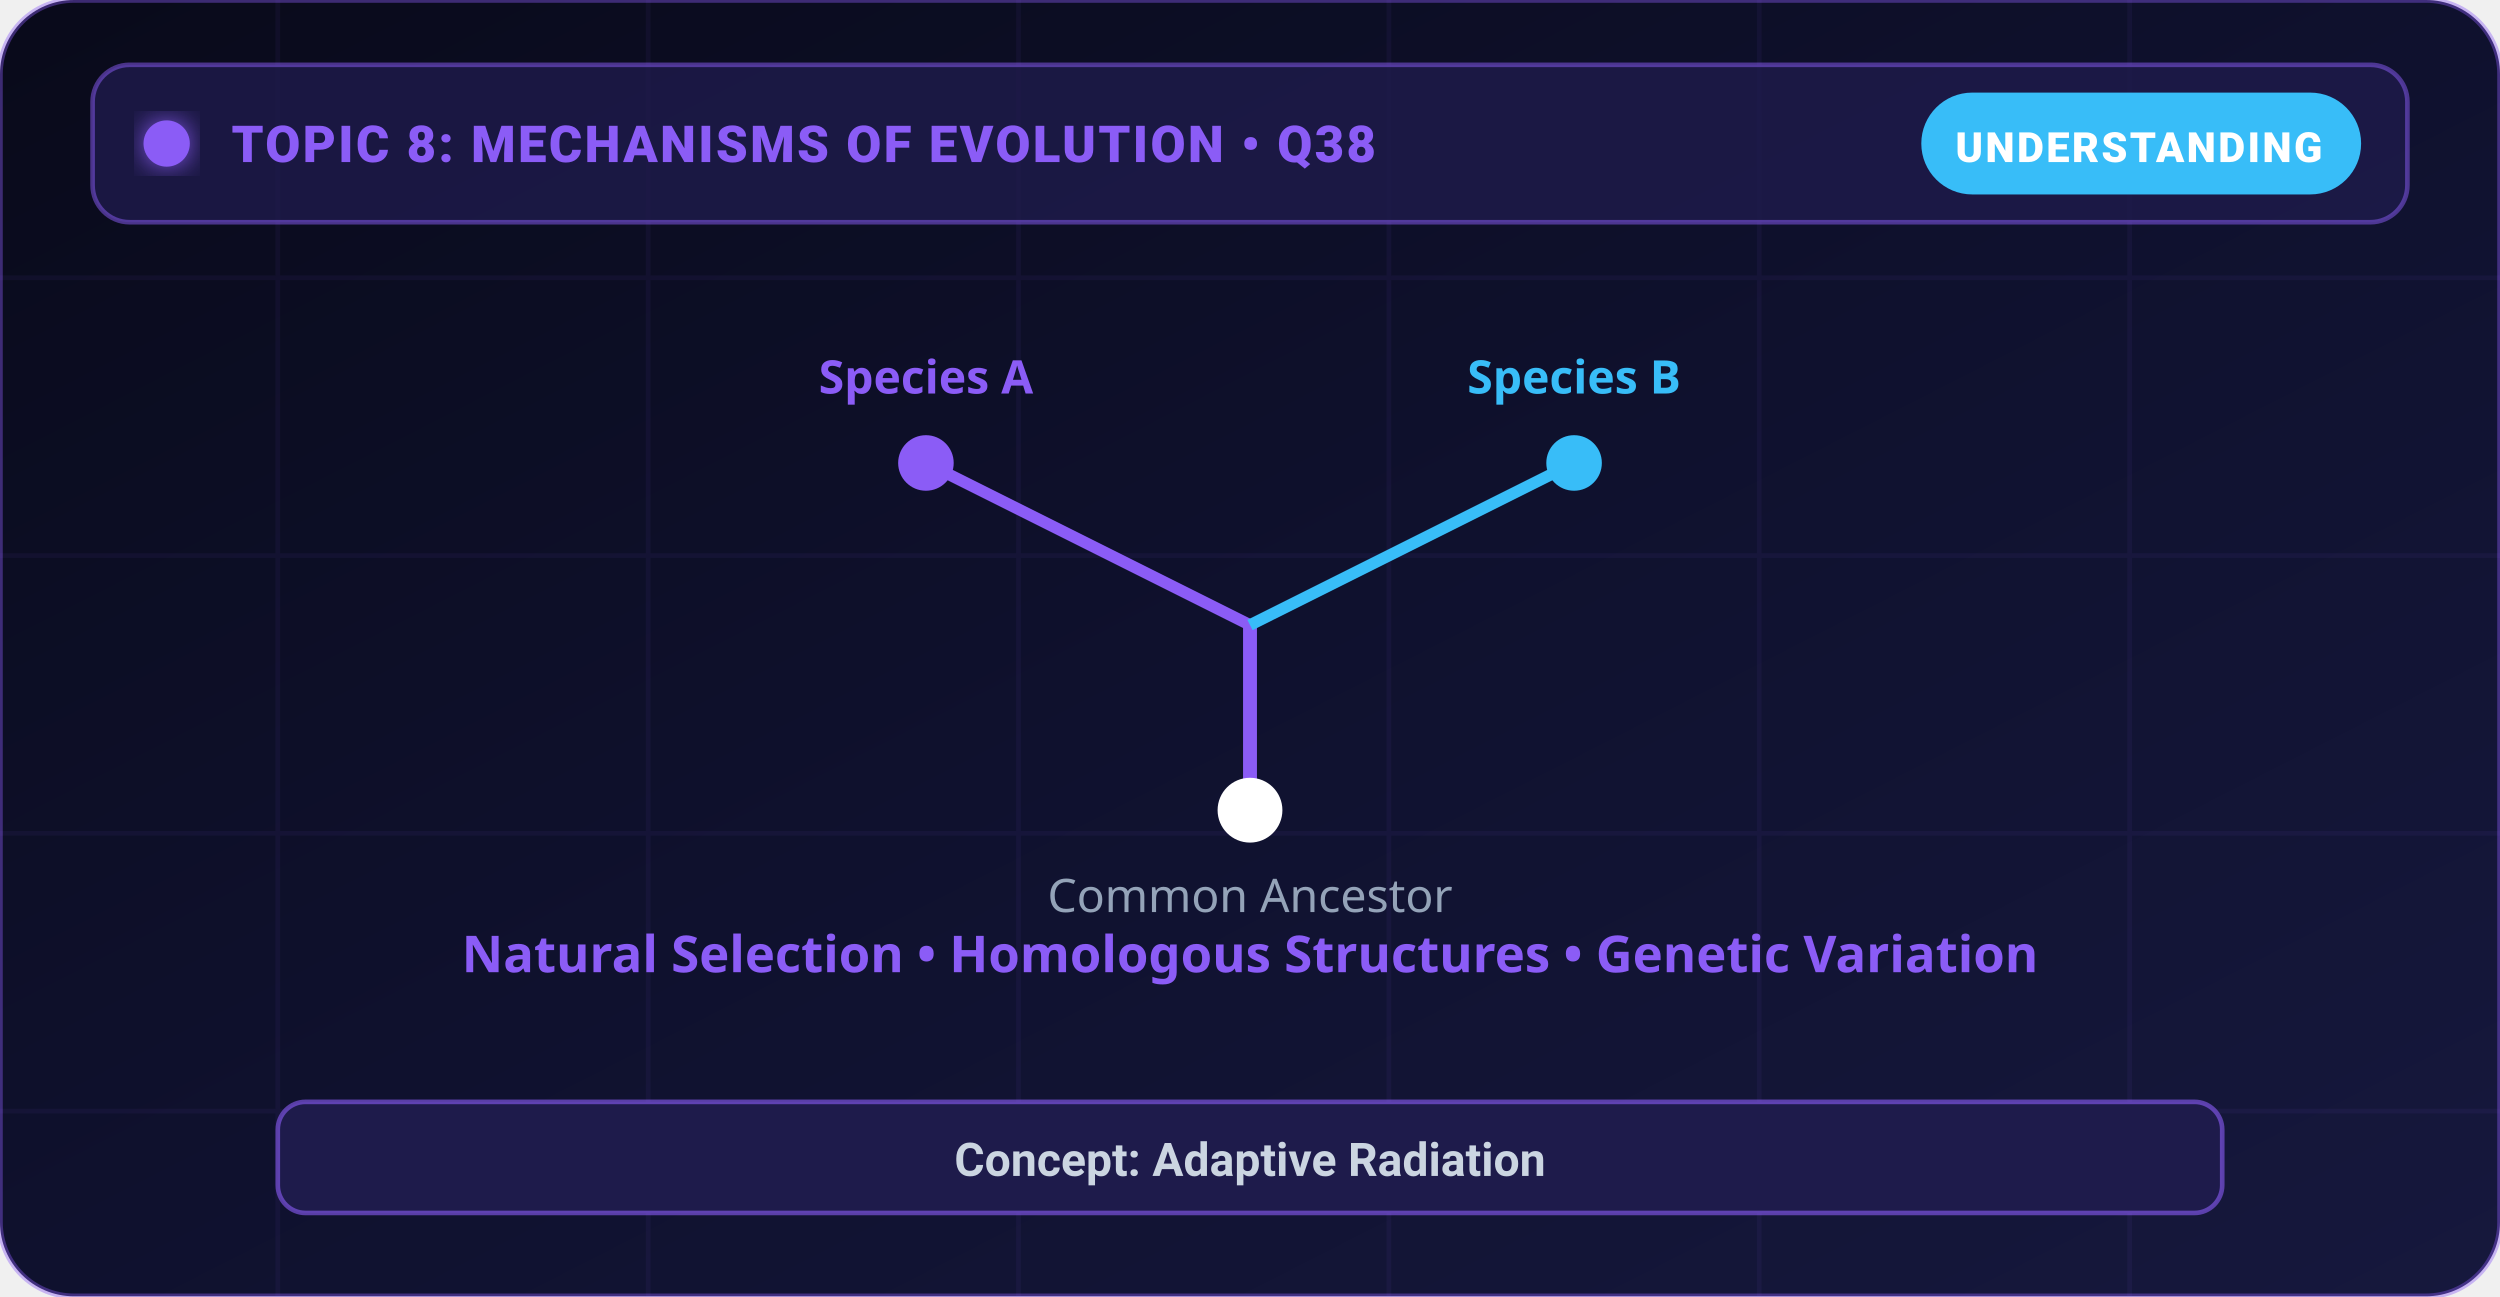
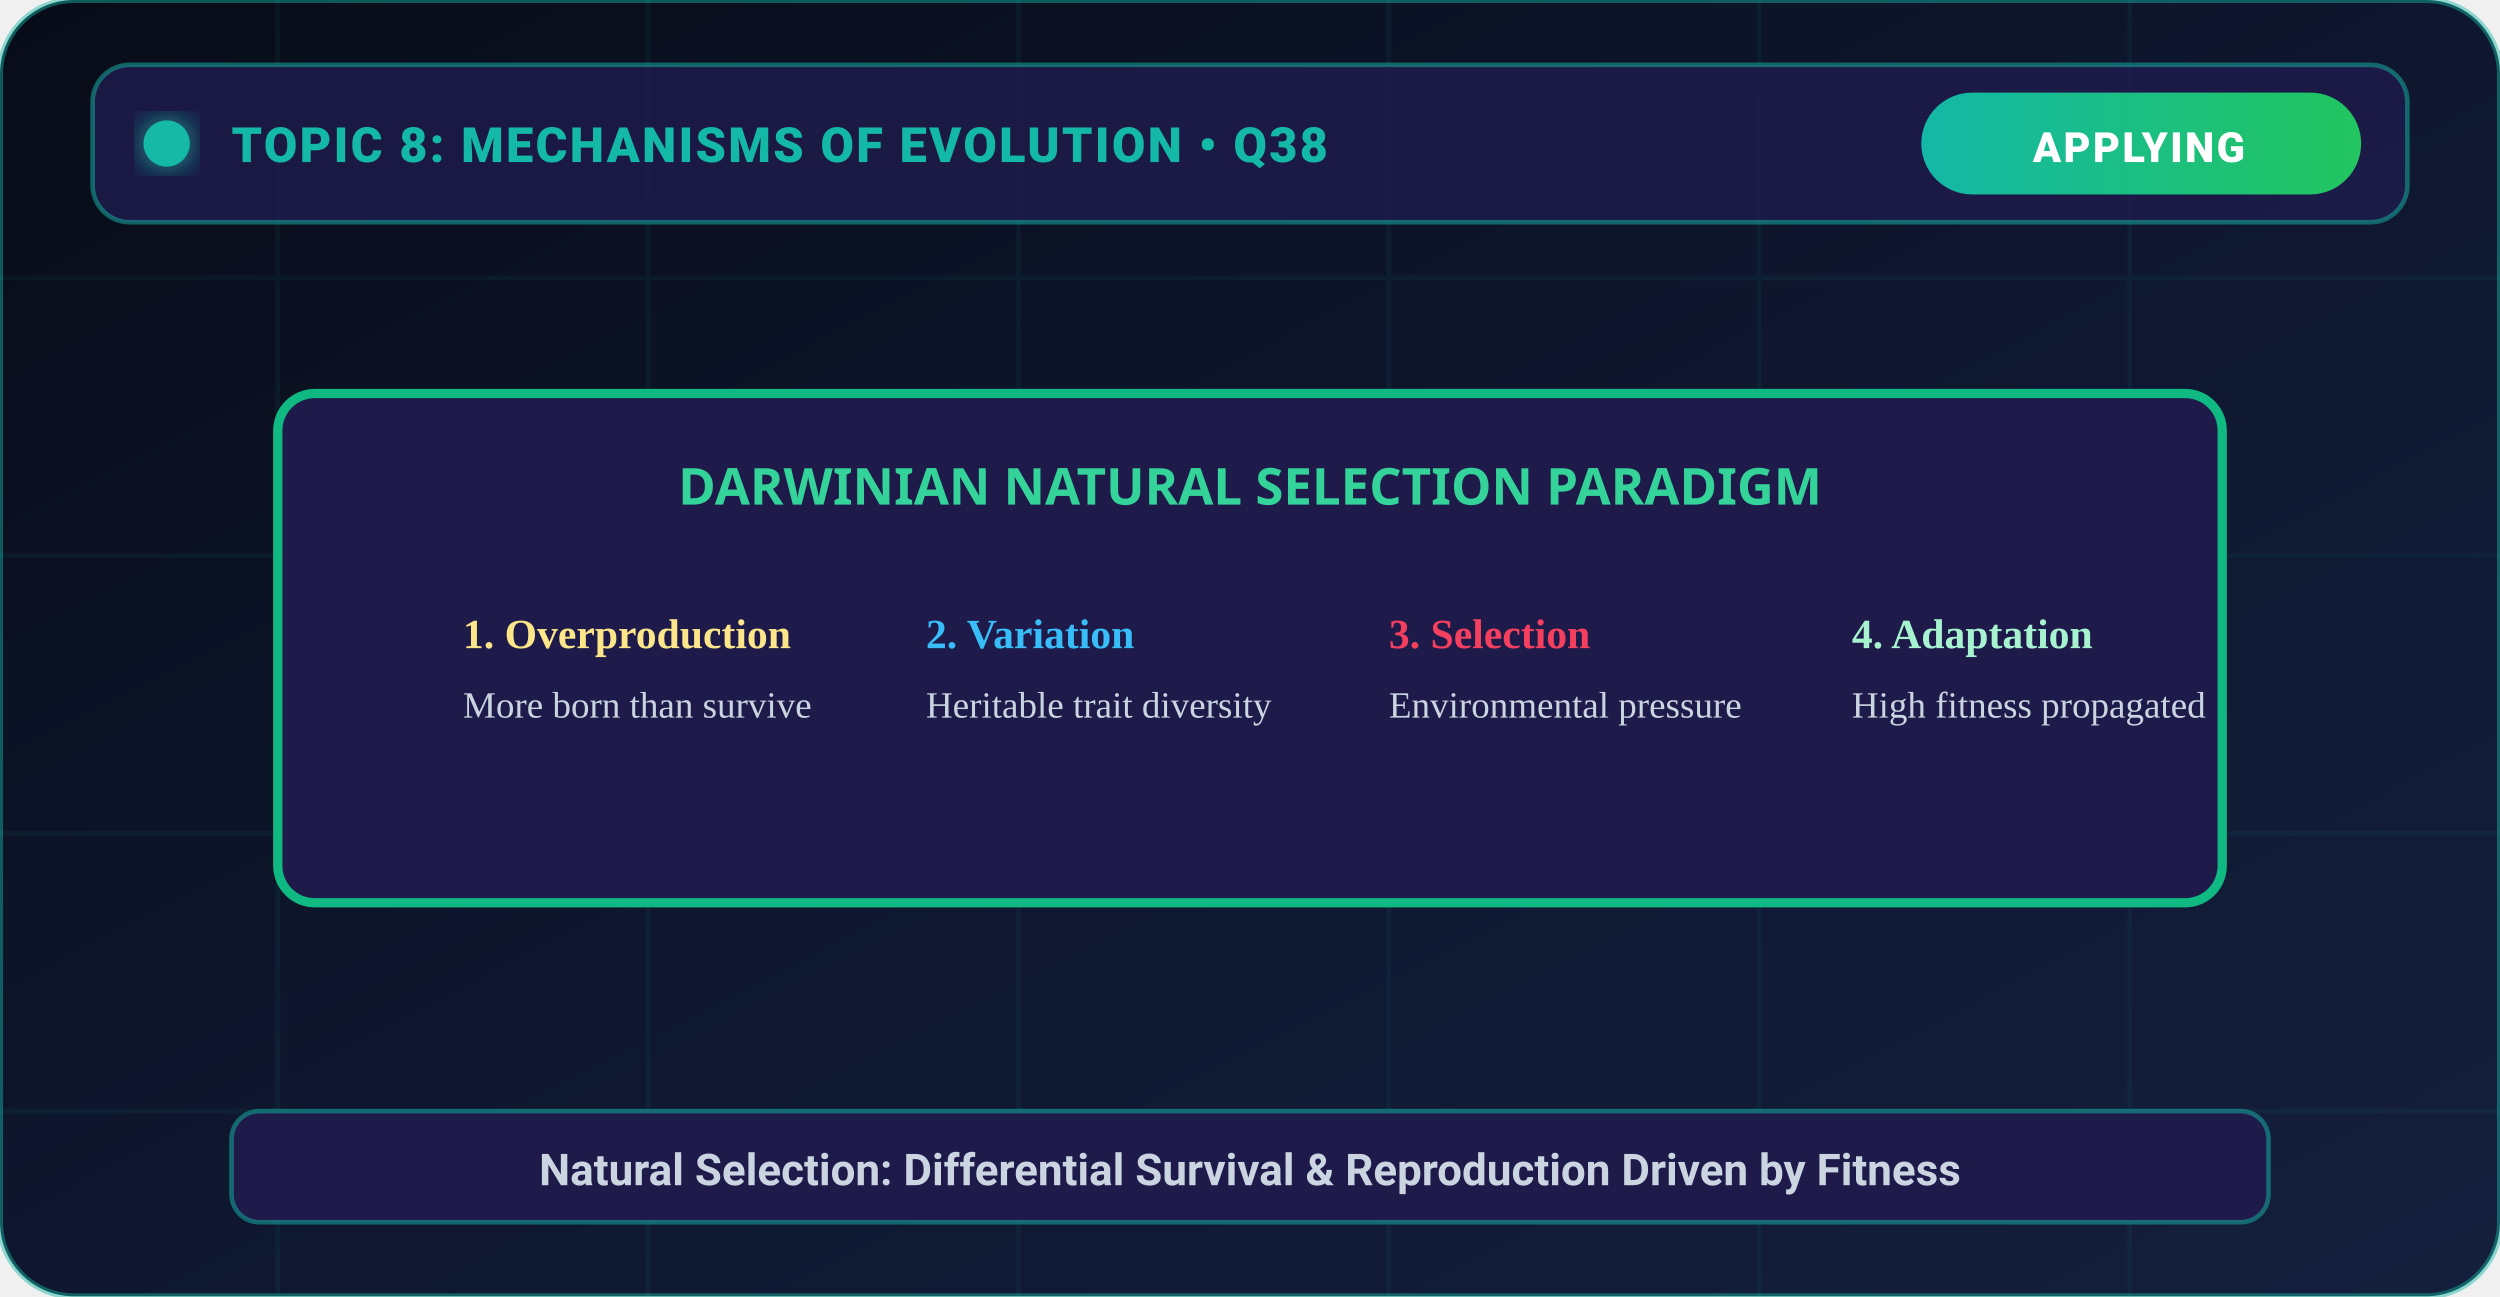
<svg xmlns="http://www.w3.org/2000/svg" viewBox="0 0 540 280" width="100%" height="100%">
  <defs>
    <linearGradient id="bgGrad_t8_38" x1="0%" y1="0%" x2="100%" y2="100%">
-       <stop offset="0%" stop-color="#090a1a" />
-       <stop offset="50%" stop-color="#0f112e" />
-       <stop offset="100%" stop-color="#16183d" />
+       <stop offset="0%" stop-color="#080c18" />
+       <stop offset="50%" stop-color="#0e172e" />
+       <stop offset="100%" stop-color="#141f3d" />
+     </linearGradient>
+     <linearGradient id="primaryGrad_t8_38" x1="0%" y1="0%" x2="100%" y2="0%">
+       <stop offset="0%" stop-color="#14b8a6" />
+       <stop offset="100%" stop-color="#22c55e" />
    </linearGradient>
    <filter id="glow_t8_38" x="-20%" y="-20%" width="140%" height="140%">
-       <feGaussianBlur stdDeviation="3" result="blur" />
+       <feGaussianBlur stdDeviation="3.5" result="blur" />
      <feComposite in="SourceGraphic" in2="blur" operator="over" />
    </filter>
  </defs>
-   <rect width="540" height="280" rx="16" fill="url(#bgGrad_t8_38)" stroke="#8b5cf6" stroke-width="1.2" stroke-opacity="0.4" />
-   <g opacity="0.06" stroke="#8b5cf6" stroke-width="1">
+   <rect width="540" height="280" rx="16" fill="url(#bgGrad_t8_38)" stroke="#14b8a6" stroke-width="1.3" stroke-opacity="0.45" />
+   <g opacity="0.06" stroke="#14b8a6" stroke-width="1">
    <line x1="60" y1="0" x2="60" y2="280" />
    <line x1="140" y1="0" x2="140" y2="280" />
    <line x1="220" y1="0" x2="220" y2="280" />
    <line x1="300" y1="0" x2="300" y2="280" />
    <line x1="380" y1="0" x2="380" y2="280" />
    <line x1="460" y1="0" x2="460" y2="280" />
    <line x1="0" y1="60" x2="540" y2="60" />
    <line x1="0" y1="120" x2="540" y2="120" />
    <line x1="0" y1="180" x2="540" y2="180" />
    <line x1="0" y1="240" x2="540" y2="240" />
  </g>
-   <rect x="20" y="14" width="500" height="34" rx="8" fill="#1e1b4b" fill-opacity="0.8" stroke="#8b5cf6" stroke-width="1" stroke-opacity="0.5" />
-   <circle cx="36" cy="31" r="5" fill="#8b5cf6" filter="url(#glow_t8_38)" />
-   <text x="50" y="35" fill="#8b5cf6" font-family="'Segoe UI', Roboto, sans-serif" font-size="11" font-weight="900" letter-spacing="0.5">TOPIC 8: MECHANISMS OF EVOLUTION • Q38</text>
-   <rect x="415" y="20" width="95" height="22" rx="11" fill="#38bdf8" />
-   <text x="462" y="35" fill="#ffffff" font-family="'Segoe UI', Roboto, sans-serif" font-size="9" font-weight="900" text-anchor="middle" letter-spacing="0.5">UNDERSTANDING</text>
+   <rect x="20" y="14" width="500" height="34" rx="8" fill="#1e1b4b" fill-opacity="0.85" stroke="#14b8a6" stroke-width="1" stroke-opacity="0.5" />
+   <circle cx="36" cy="31" r="5" fill="#14b8a6" filter="url(#glow_t8_38)" />
+   <text x="50" y="35" fill="#14b8a6" font-family="'Segoe UI', Roboto, sans-serif" font-size="10.5" font-weight="900" letter-spacing="0.5">TOPIC 8: MECHANISMS OF EVOLUTION • Q38</text>
+   <rect x="415" y="20" width="95" height="22" rx="11" fill="url(#primaryGrad_t8_38)" />
+   <text x="462" y="35" fill="#ffffff" font-family="'Segoe UI', Roboto, sans-serif" font-size="9" font-weight="900" text-anchor="middle" letter-spacing="0.5">APPLYING</text>
  <g transform="translate(0, 10)">
-     <g transform="translate(140, 75)">
-       <line x1="130" y1="90" x2="130" y2="50" stroke="#8b5cf6" stroke-width="3" />
-       <line x1="130" y1="50" x2="60" y2="15" stroke="#8b5cf6" stroke-width="2.5" />
-       <line x1="130" y1="50" x2="200" y2="15" stroke="#38bdf8" stroke-width="2.5" />
-       <circle cx="60" cy="15" r="6" fill="#8b5cf6" />
-       <text x="60" y="0" fill="#8b5cf6" font-family="sans-serif" font-size="10" font-weight="bold" text-anchor="middle">Species A</text>
-       <circle cx="200" cy="15" r="6" fill="#38bdf8" />
-       <text x="200" y="0" fill="#38bdf8" font-family="sans-serif" font-size="10" font-weight="bold" text-anchor="middle">Species B</text>
-       <circle cx="130" cy="90" r="7" fill="#ffffff" />
-       <text x="130" y="112" fill="#94a3b8" font-family="sans-serif" font-size="10" text-anchor="middle">Common Ancestor</text>
+     <g transform="translate(60, 75)">
+       <rect x="0" y="0" width="420" height="110" rx="8" fill="#1e1b4b" stroke="#10b981" stroke-width="2" />
+       <text x="210" y="24" fill="#34d399" font-family="sans-serif" font-size="11" font-weight="bold" text-anchor="middle">DARWINIAN NATURAL SELECTION PARADIGM</text>
+           &lt;!-- 4 Pillars --&gt;
+           <text x="40" y="55" fill="#fde68a" font-size="9" font-weight="bold">1. Overproduction</text>
+       <text x="40" y="70" fill="#cbd5e1" font-size="8">More born than survive</text>
+       <text x="140" y="55" fill="#38bdf8" font-size="9" font-weight="bold">2. Variation</text>
+       <text x="140" y="70" fill="#cbd5e1" font-size="8">Heritable trait diversity</text>
+       <text x="240" y="55" fill="#f43f5e" font-size="9" font-weight="bold">3. Selection</text>
+       <text x="240" y="70" fill="#cbd5e1" font-size="8">Environmental pressure</text>
+       <text x="340" y="55" fill="#a7f3d0" font-size="9" font-weight="bold">4. Adaptation</text>
+       <text x="340" y="70" fill="#cbd5e1" font-size="8">High fitness propagated</text>
    </g>
-     <text x="270" y="200" fill="#8b5cf6" font-family="sans-serif" font-size="11" font-weight="bold" text-anchor="middle">Natural Selection • Homologous Structures • Genetic Variation</text>
  </g>
-   <rect x="60" y="238" width="420" height="24" rx="6" fill="#1e1b4b" stroke="#8b5cf6" stroke-width="1" stroke-opacity="0.6" />
-   <text x="270" y="254" fill="#cbd5e1" font-family="'Segoe UI', Roboto, sans-serif" font-size="10" font-weight="bold" text-anchor="middle">Concept: Adaptive Radiation</text>
+   <rect x="50" y="240" width="440" height="24" rx="6" fill="#1e1b4b" stroke="#14b8a6" stroke-width="1" stroke-opacity="0.5" />
+   <text x="270" y="256" fill="#cbd5e1" font-family="'Segoe UI', Roboto, sans-serif" font-size="9.5" font-weight="bold" text-anchor="middle">Natural Selection: Differential Survival &amp; Reproduction Driven by Fitness</text>
</svg>
